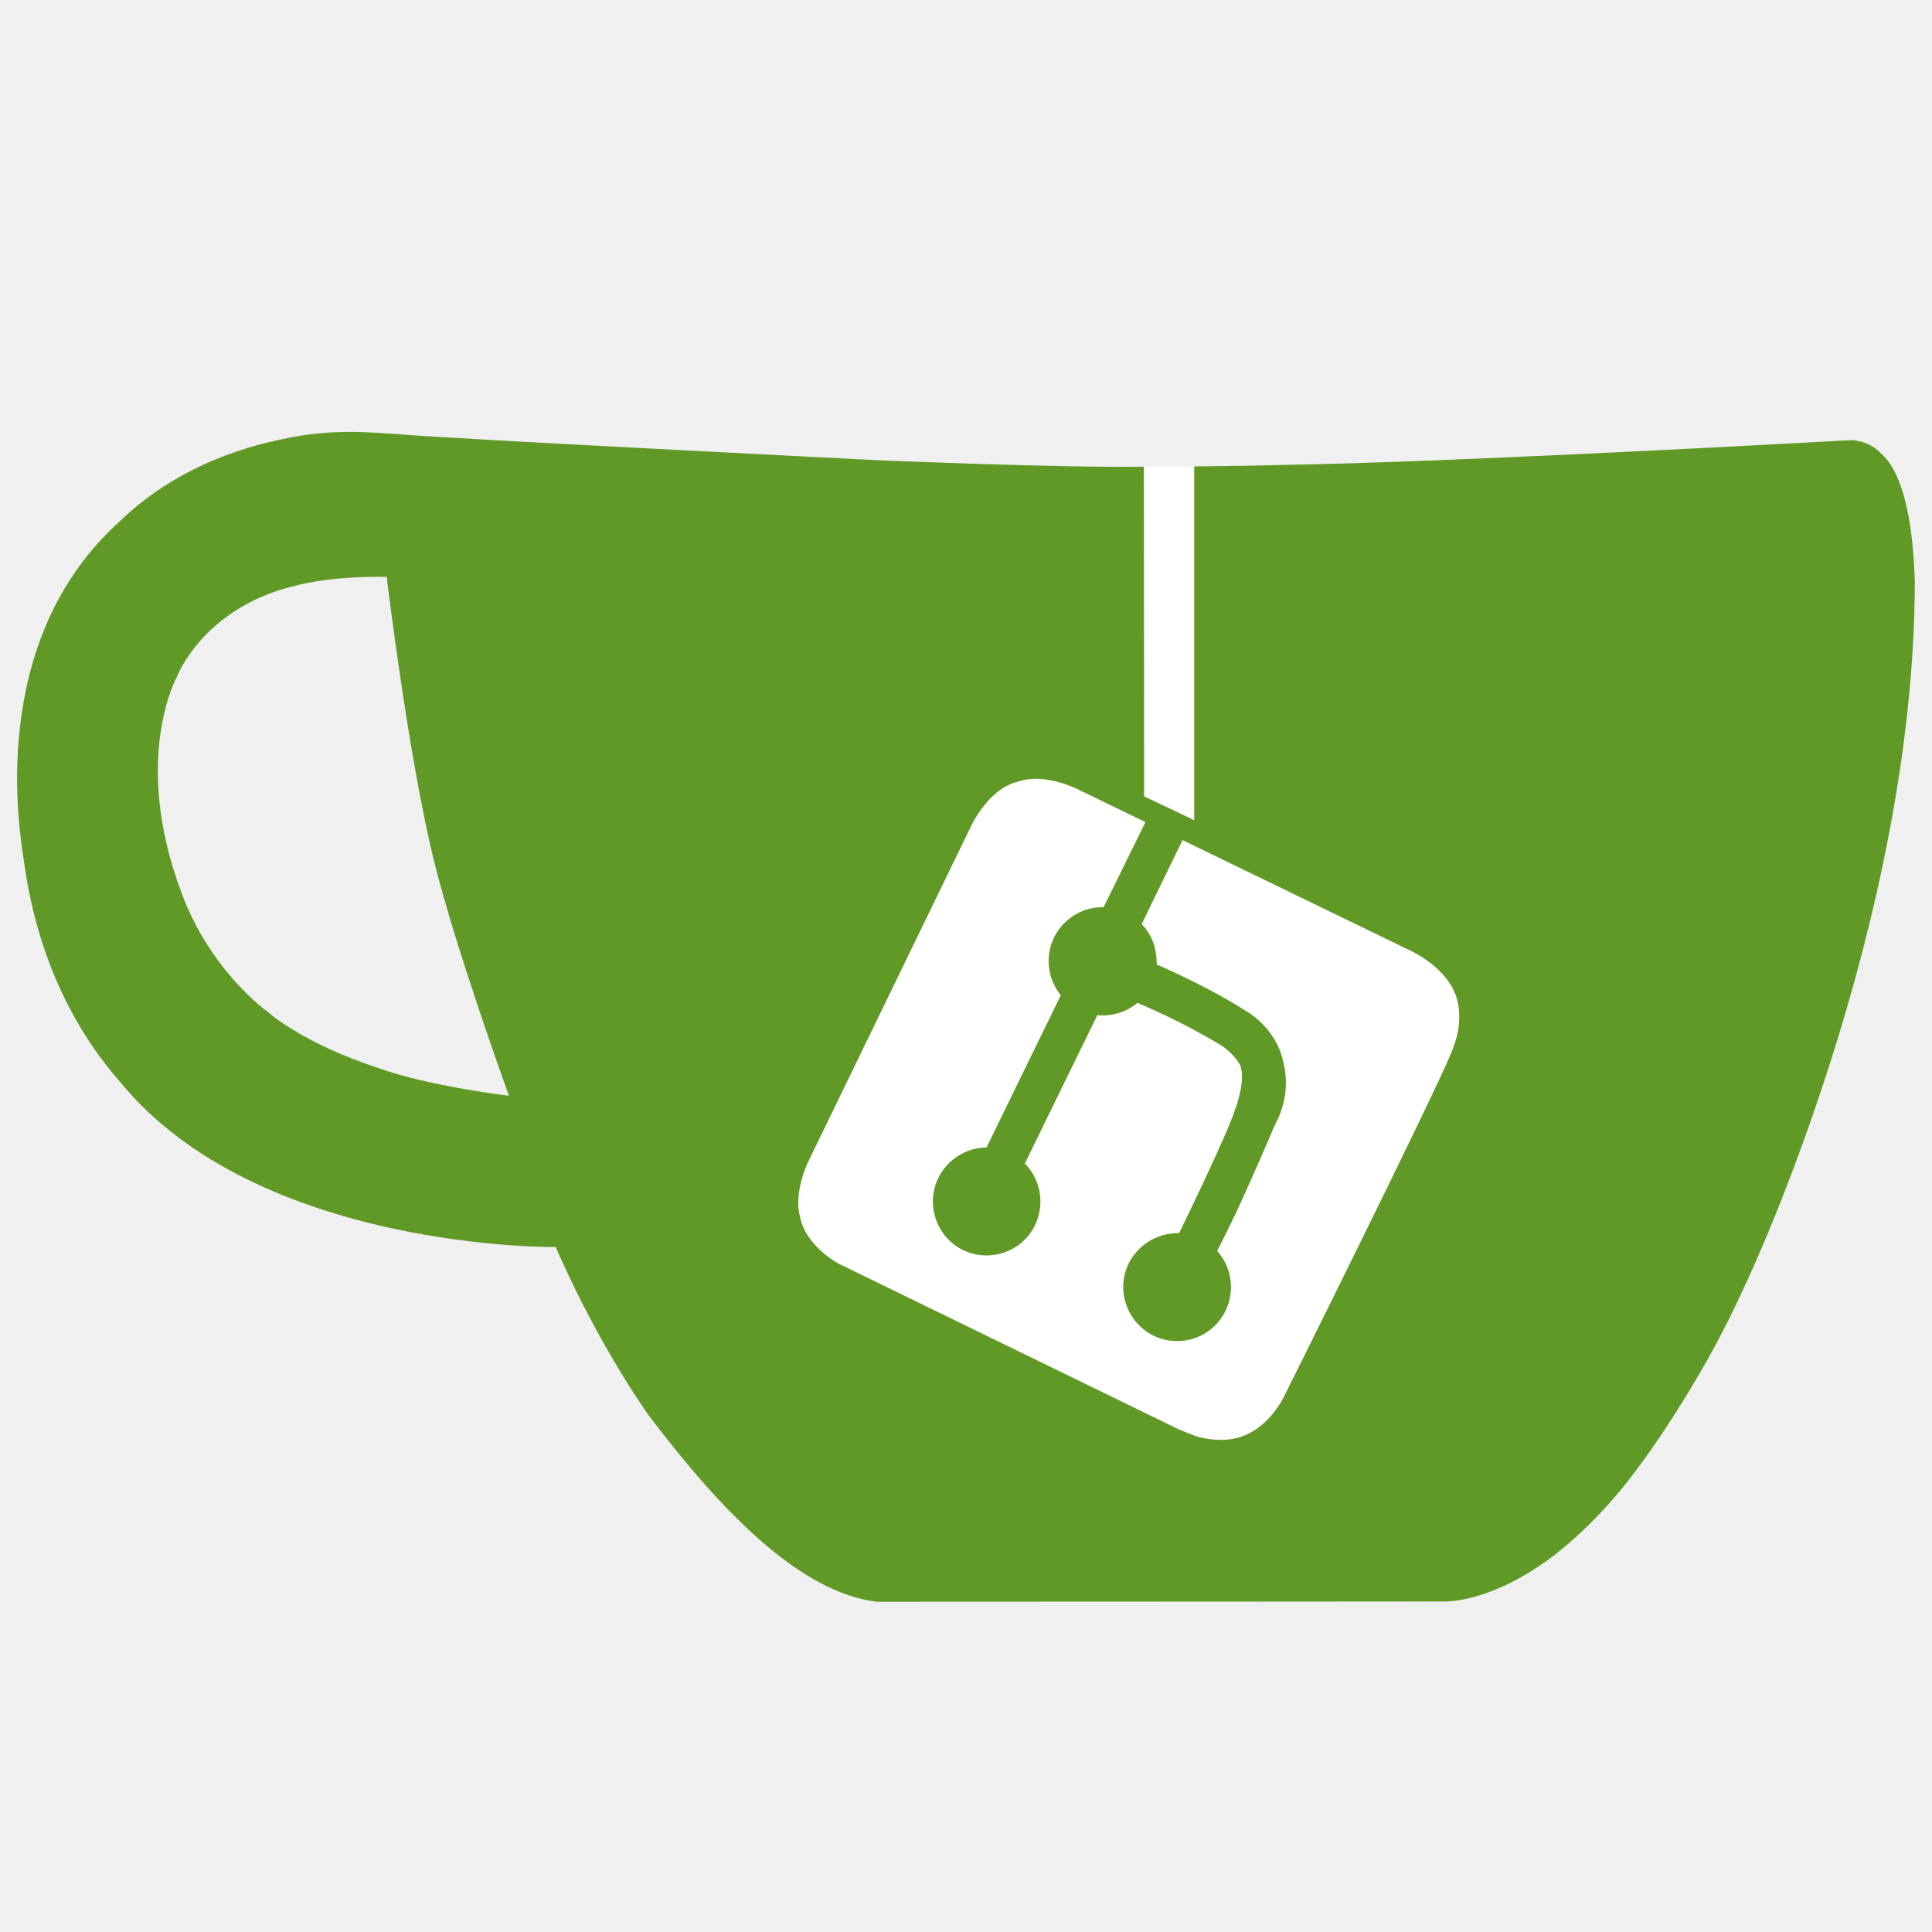
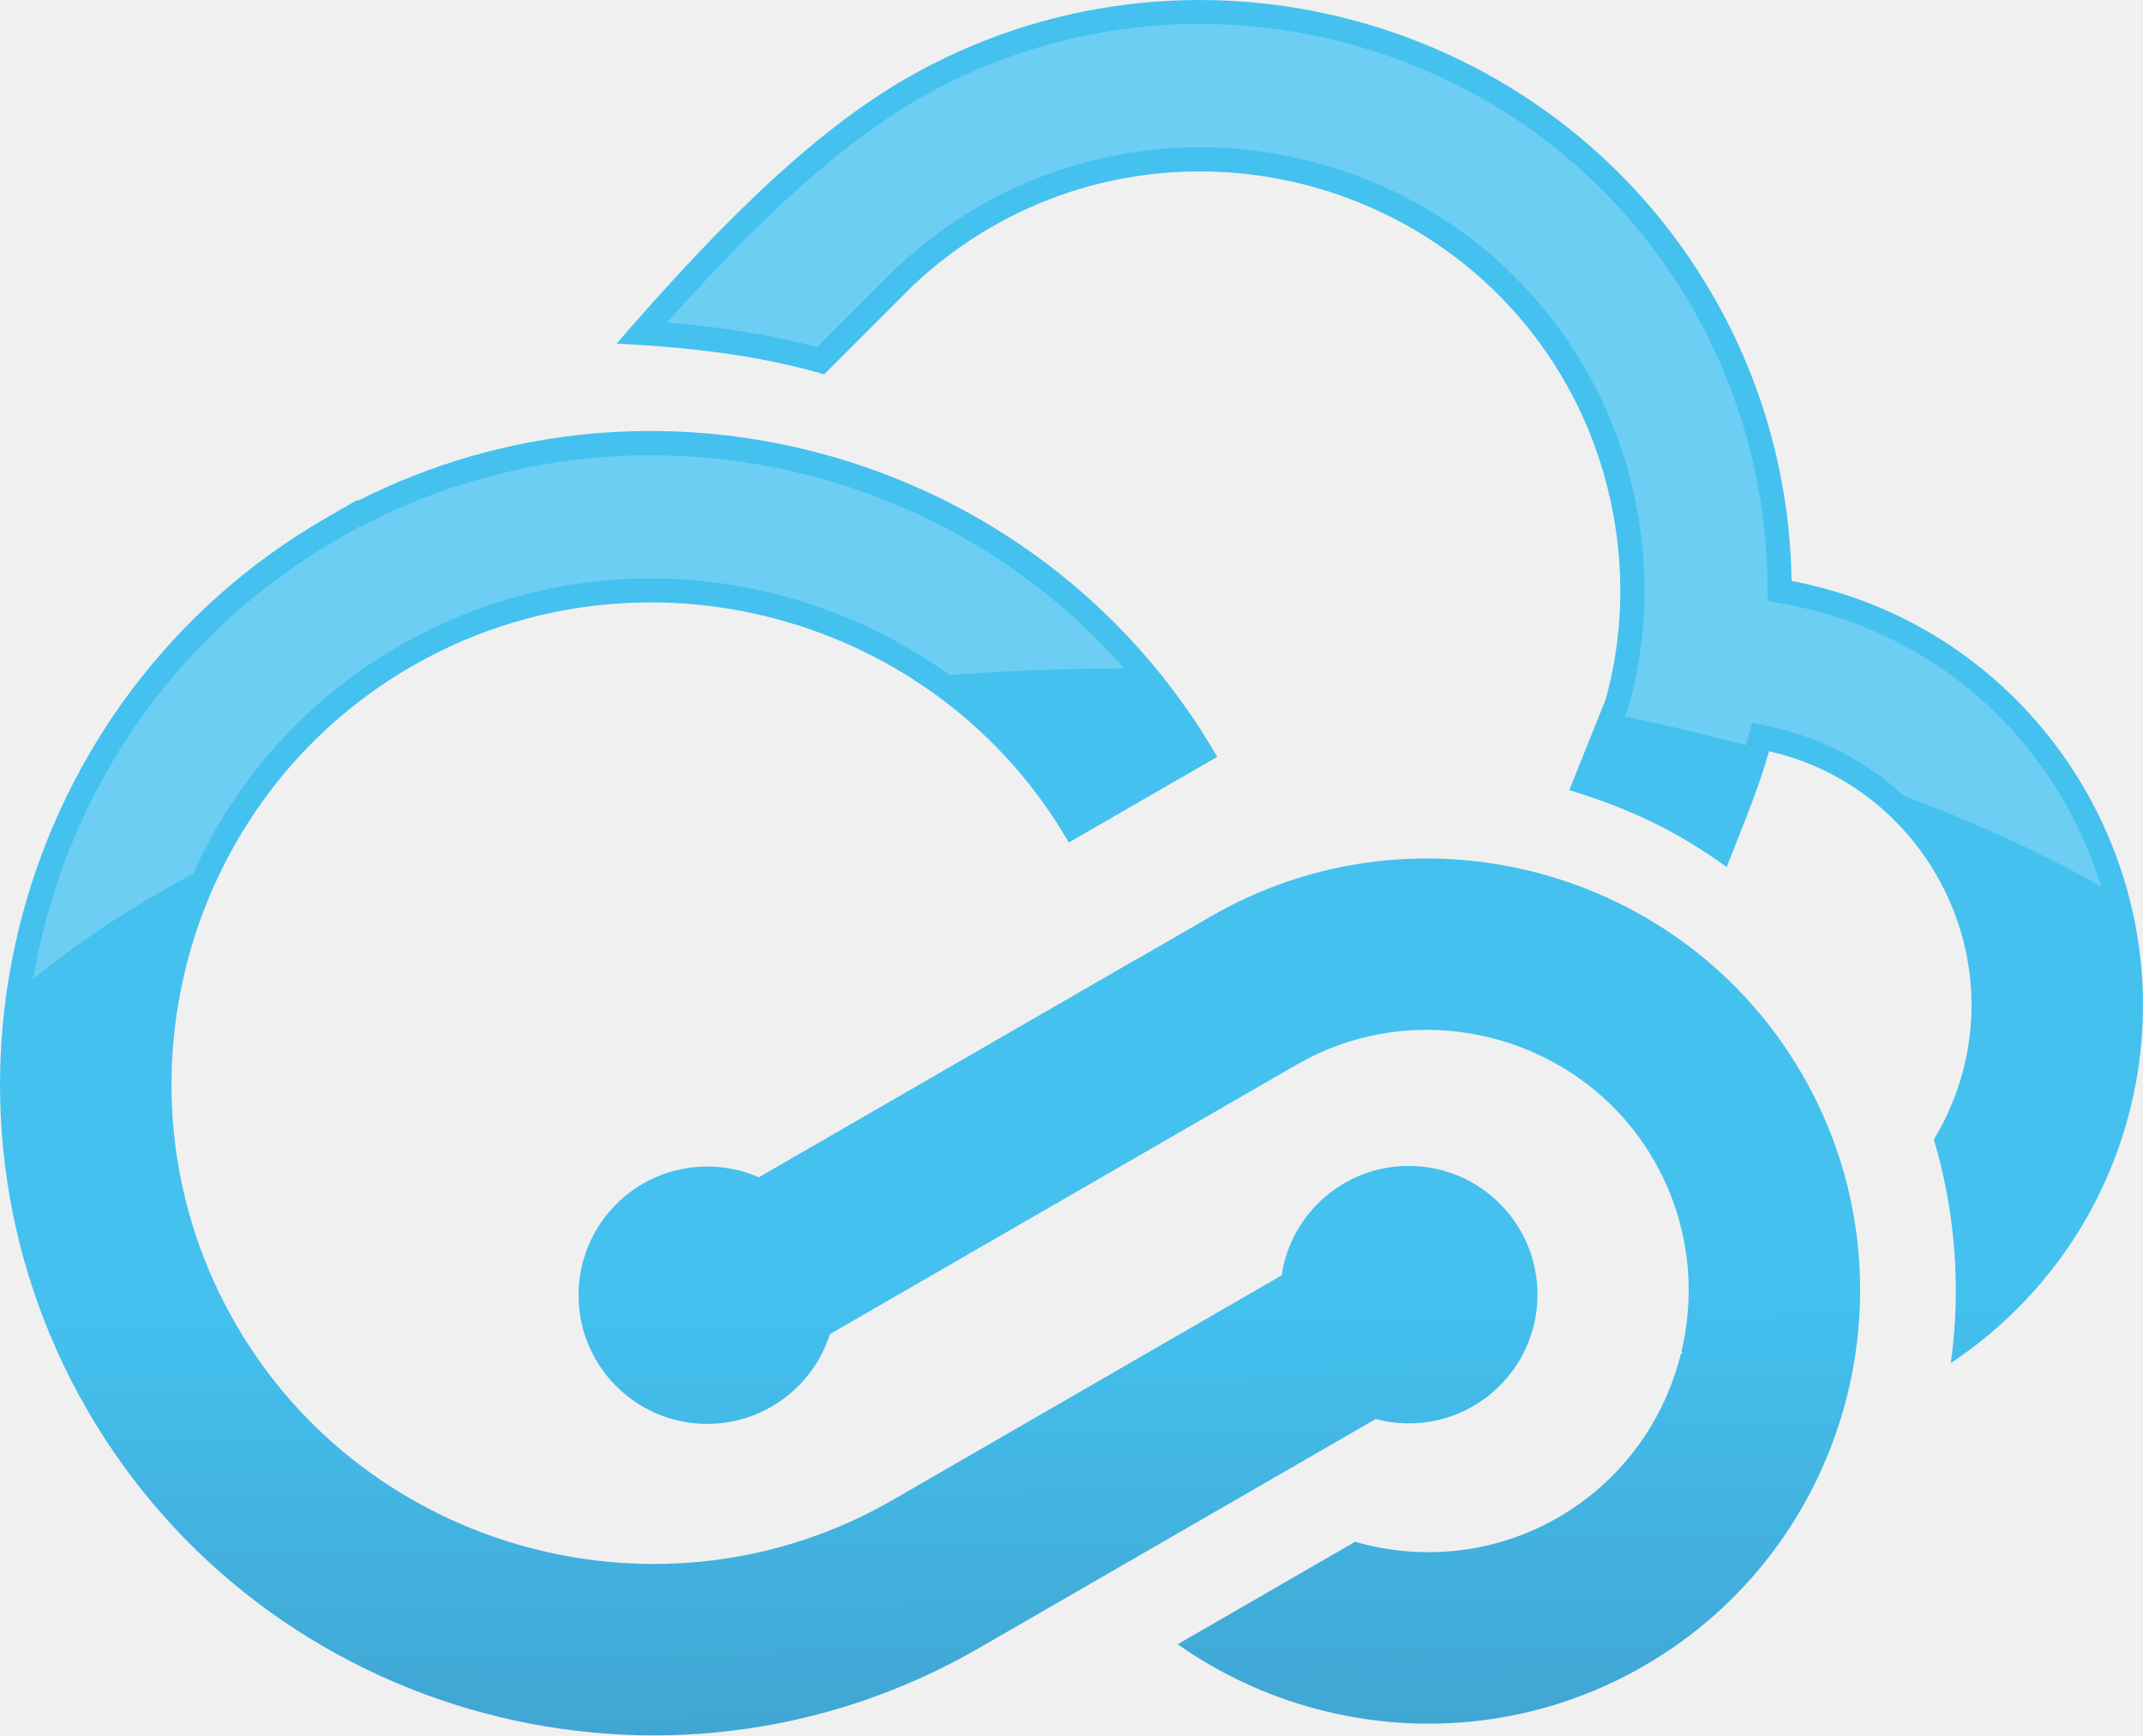
- <svg xmlns="http://www.w3.org/2000/svg" viewBox="0 0 640 640" style="enable-background:new 0 0 640 640" xml:space="preserve" width="32" height="32">
-   <path style="fill:#fff" d="m395.9 484.2-126.9-61c-12.5-6-17.9-21.2-11.8-33.8l61-126.9c6-12.5 21.2-17.9 33.8-11.8 17.2 8.3 27.1 13 27.1 13l-.1-109.2 16.7-.1.1 117.1s57.4 24.2 83.1 40.1c3.7 2.3 10.2 6.8 12.9 14.4 2.1 6.1 2 13.1-1 19.3l-61 126.9c-6.2 12.7-21.4 18.1-33.9 12z" />
-   <path style="fill:#609926" d="M622.7 149.8c-4.1-4.1-9.6-4-9.6-4s-117.2 6.6-177.9 8c-13.3.3-26.5.6-39.6.7v117.2c-5.5-2.6-11.1-5.3-16.6-7.9 0-36.4-.1-109.2-.1-109.2-29 .4-89.2-2.2-89.2-2.2s-141.4-7.1-156.8-8.5c-9.8-.6-22.5-2.1-39 1.5-8.7 1.8-33.5 7.4-53.8 26.9C-4.9 212.4 6.6 276.2 8 285.8c1.7 11.7 6.9 44.2 31.7 72.5 45.8 56.1 144.4 54.8 144.4 54.8s12.1 28.9 30.6 55.5c25 33.1 50.7 58.9 75.7 62 63 0 188.9-.1 188.9-.1s12 .1 28.3-10.3c14-8.5 26.5-23.4 26.5-23.4S547 483 565 451.5c5.5-9.7 10.1-19.1 14.1-28 0 0 55.2-117.1 55.2-231.1-1.1-34.5-9.6-40.6-11.6-42.6zM125.6 353.9c-25.9-8.5-36.9-18.7-36.9-18.7S69.6 321.8 60 295.4c-16.5-44.2-1.4-71.2-1.4-71.2s8.4-22.5 38.5-30c13.8-3.7 31-3.1 31-3.1s7.1 59.4 15.7 94.2c7.2 29.2 24.8 77.7 24.8 77.7s-26.1-3.1-43-9.1zm300.3 107.6s-6.1 14.5-19.6 15.4c-5.8.4-10.3-1.2-10.3-1.2s-.3-.1-5.3-2.1l-112.9-55s-10.9-5.7-12.8-15.6c-2.2-8.1 2.7-18.1 2.7-18.1L322 273s4.8-9.7 12.2-13c.6-.3 2.3-1 4.5-1.5 8.1-2.1 18 2.8 18 2.8L467.4 315s12.6 5.7 15.3 16.2c1.9 7.4-.5 14-1.8 17.2-6.3 15.4-55 113.1-55 113.1z" />
-   <path style="fill:#609926" d="M326.8 380.1c-8.2.1-15.4 5.8-17.3 13.8-1.9 8 2 16.3 9.1 20 7.7 4 17.5 1.8 22.7-5.4 5.1-7.1 4.3-16.9-1.8-23.1l24-49.1c1.5.1 3.7.2 6.2-.5 4.1-.9 7.1-3.6 7.1-3.6 4.2 1.8 8.6 3.8 13.2 6.1 4.8 2.4 9.3 4.9 13.4 7.3.9.5 1.8 1.1 2.8 1.9 1.6 1.3 3.4 3.1 4.7 5.5 1.9 5.5-1.9 14.9-1.9 14.9-2.3 7.6-18.4 40.6-18.4 40.6-8.1-.2-15.3 5-17.7 12.5-2.6 8.1 1.1 17.3 8.9 21.3 7.8 4 17.4 1.7 22.5-5.3 5-6.8 4.6-16.3-1.1-22.6 1.9-3.7 3.7-7.4 5.6-11.3 5-10.4 13.5-30.4 13.5-30.4.9-1.7 5.7-10.3 2.7-21.3-2.5-11.4-12.6-16.7-12.6-16.7-12.2-7.9-29.2-15.2-29.2-15.2s0-4.1-1.1-7.1c-1.1-3.1-2.8-5.1-3.9-6.3 4.7-9.7 9.4-19.3 14.1-29-4.1-2-8.1-4-12.2-6.1-4.8 9.8-9.7 19.7-14.5 29.5-6.7-.1-12.9 3.5-16.1 9.4-3.4 6.3-2.7 14.1 1.9 19.8l-24.6 50.4z" />
+ <svg xmlns="http://www.w3.org/2000/svg" data-bbox="0.003 0.002 252.477 204.435" viewBox="0 0 252.48 204.44" data-type="ugc">
+   <g>
+     <defs>
+       <linearGradient gradientUnits="userSpaceOnUse" y2="384.66" x2="128.52" y1="-8.48" x1="125.09" id="01943798-23fa-4c64-b7f6-f8746d6e930b">
+         <stop stop-color="#44c1ef" offset=".41" />
+         <stop stop-color="#386693" offset=".84" />
+         <stop stop-color="#313b6f" offset="1" />
+       </linearGradient>
+     </defs>
+     <path d="m133.87 113.02-.33.19-.11.06-.16.09-43.87 25.33c-1.86-.82-3.92-1.27-6.08-1.27-8.37 0-15.16 6.79-15.16 15.16s6.79 15.16 15.16 15.16c6.77 0 12.51-4.44 14.45-10.57l46.2-26.67 8.82-5.09c3.03-1.75 6.24-2.92 9.51-3.54 4.63-.89 9.37-.68 13.85.52 7.63 2.05 14.49 6.98 18.71 14.3 4.07 7.05 5 15.1 3.25 22.49l.14.16-.21.12c-.05.2-.1.39-.15.58-2.04 7.63-6.98 14.49-14.3 18.72-7.32 4.23-15.73 5.07-23.36 3.03l-.58-.16-20.9 12.07a51.211 51.211 0 0 0 16.26 7.6c12.62 3.38 26.53 1.97 38.68-5.05 12.15-7.02 20.33-18.36 23.71-30.97 3.38-12.62 1.97-26.53-5.05-38.68-7.02-12.15-18.36-20.33-30.97-23.71-9.54-2.56-19.82-2.37-29.52.9-3.13 1.06-6.2 2.43-9.16 4.15l-8.82 5.09Zm32.11 24.33c-7.61 0-13.9 5.6-14.99 12.9l-45.81 26.45c-13.49 7.79-28.95 9.35-42.99 5.58-14.04-3.76-26.65-12.84-34.44-26.34-7.79-13.49-9.35-28.95-5.59-42.99 3.76-14.01 12.81-26.6 26.24-34.39l.09-.05c13.49-7.79 28.95-9.35 42.99-5.59 14.04 3.76 26.65 12.84 34.44 26.33l17.49-10.09c-10.58-18.32-27.68-30.65-46.7-35.74-17.73-4.75-37.14-3.23-54.53 5.56l-.17-.04-3.62 2.09C20.07 71.61 7.75 88.71 2.65 107.73c-5.1 19.03-2.97 40 7.6 58.32 10.58 18.32 27.68 30.64 46.7 35.74 19.03 5.1 40 2.97 58.32-7.6l46.81-27.02c1.25.33 2.55.51 3.9.51 7.01 0 12.91-4.76 14.64-11.22v-.02c.34-1.25.52-2.57.52-3.93 0-8.37-6.79-15.16-15.16-15.16Zm18.9-44.27c6.76 2.06 12.61 4.72 18.55 9.07 1.75-4.52 3.68-8.98 4.99-13.65 8.35 1.88 15.45 7.18 19.72 14.58 3.93 6.8 5.28 15.08 3.1 23.2a30.52 30.52 0 0 1-3.4 7.95 62.544 62.544 0 0 1 2 26.35c9.92-6.61 17.59-16.7 20.91-29.07 3.62-13.51 1.39-27.25-5.12-38.52-6.51-11.27-17.3-20.08-30.8-23.69-1.25-.34-2.51-.62-3.76-.86a69.065 69.065 0 0 0-9.28-33.66c-9.58-16.59-25.07-27.76-42.3-32.38-17.23-4.62-36.23-2.69-52.82 6.89-12.42 7.17-24.5 20.2-34.02 31.19 8.22.41 16.6 1.32 24.45 3.62l10.44-10.44c2.74-2.6 5.83-4.92 9.23-6.89 11.76-6.79 25.25-8.15 37.5-4.87 12.25 3.28 23.25 11.2 30.04 22.97 6.47 11.22 8.36 25.05 4.85 37.56l-4.28 10.66Z" fill="url(#01943798-23fa-4c64-b7f6-f8746d6e930b)" />
+     <path d="M105.58 31.6c2.94-2.79 6.23-5.24 9.77-7.29a52.044 52.044 0 0 1 25.98-6.96c4.61 0 9.21.61 13.67 1.8 13.53 3.63 24.81 12.25 31.76 24.29 6.96 12.06 8.83 26.55 5.13 39.74l-.04.15-.43 1.08c4.89 1.01 9.65 2.14 14.26 3.39 0-.03.02-.05.02-.08l.73-2.59 2.62.59a33.273 33.273 0 0 1 15.21 8.01c8.48 3.16 16.29 6.76 23.3 10.73a48.39 48.39 0 0 0-4.38-10.07c-6.42-11.12-16.75-19.07-29.08-22.37-1.18-.32-2.37-.59-3.55-.81l-2.28-.43-.03-2.32a66.665 66.665 0 0 0-8.9-32.29c-8.89-15.4-23.3-26.43-40.58-31.06-5.7-1.53-11.57-2.3-17.44-2.3-11.65 0-23.14 3.08-33.23 8.91C97.62 17.76 87.15 28.38 78.57 38c6.76.56 12.51 1.51 17.69 2.89l9.32-9.32Z" fill="#ffffff" opacity=".21" />
+     <path d="M22.75 102.92c5.07-11.22 13.43-20.55 24.23-26.8l.09-.05a59.285 59.285 0 0 1 29.58-7.92c5.24 0 10.48.69 15.56 2.05 7.19 1.93 13.82 5.1 19.66 9.32 6.72-.49 13.59-.75 20.57-.78-9.55-10.87-22.1-18.72-36.46-22.56a74.805 74.805 0 0 0-19.34-2.55c-11.48 0-22.95 2.73-33.18 7.9l-.97.49-.08-.02-2.6 1.5c-17.06 9.85-29.29 25.83-34.42 44.98-.61 2.28-1.1 4.57-1.5 6.87 5.45-4.46 11.78-8.62 18.86-12.41Z" fill="#ffffff" opacity=".21" />
+   </g>
</svg>
